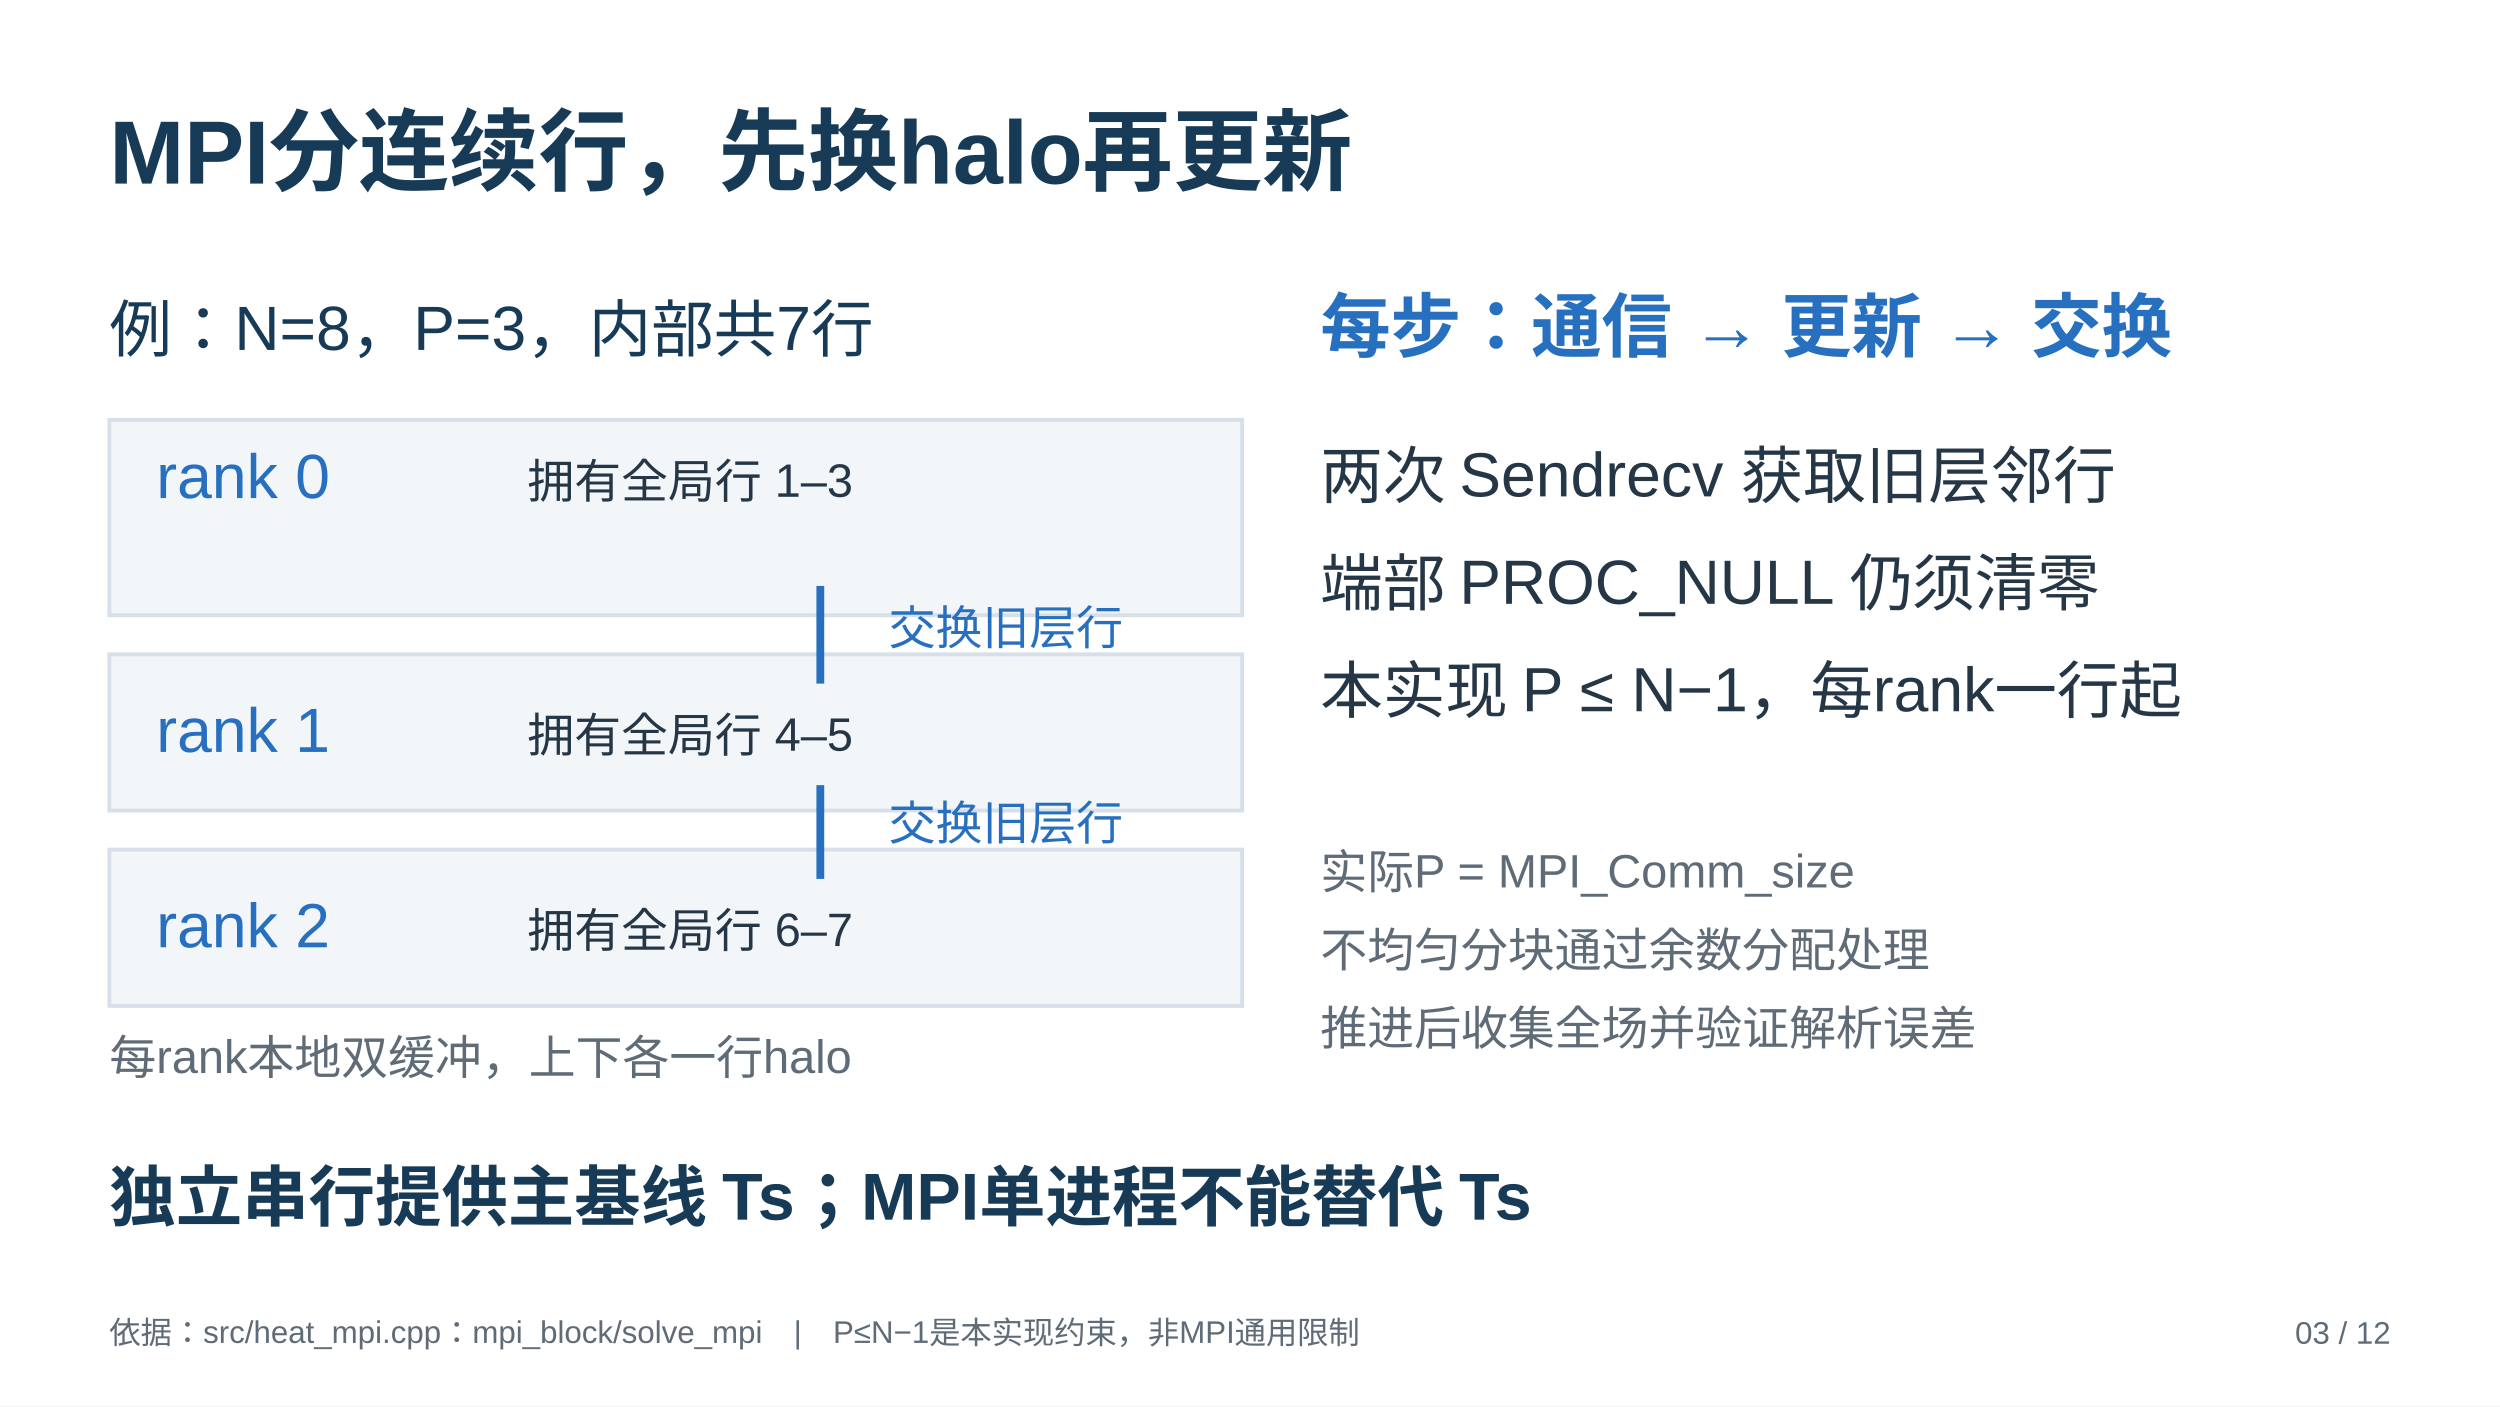
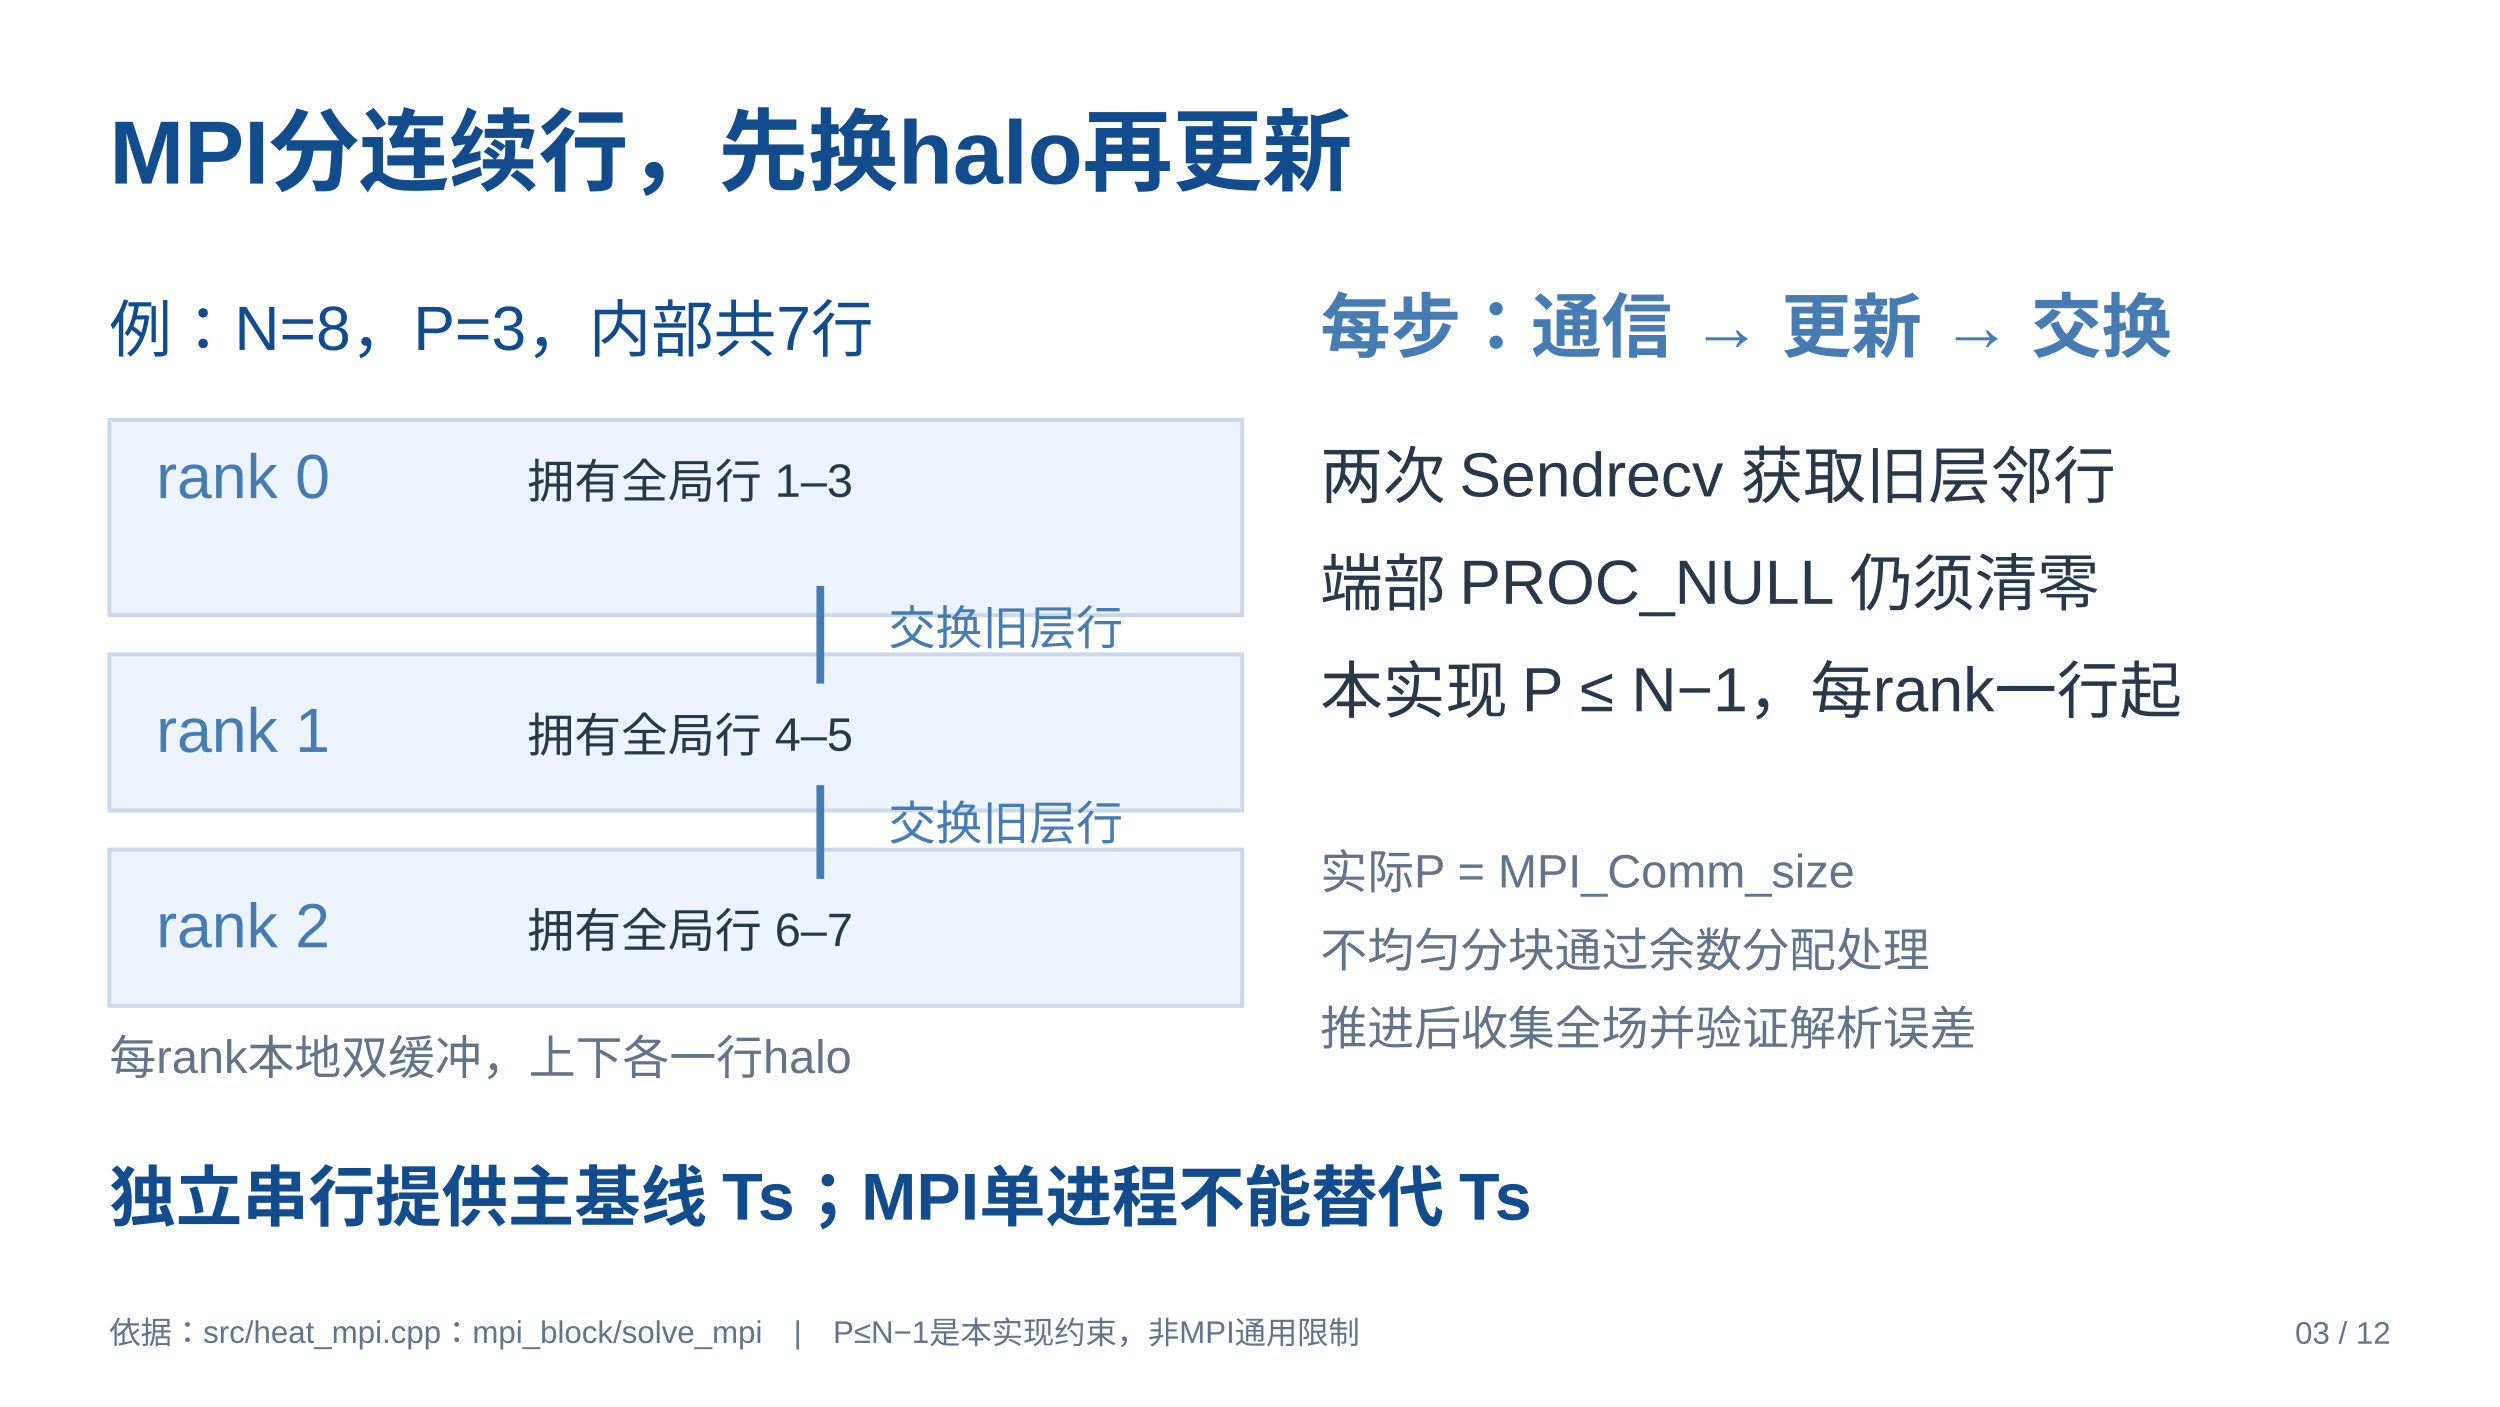
<svg xmlns="http://www.w3.org/2000/svg" viewBox="0 0 1280 720" font-family="Microsoft YaHei, Arial" font-size="32" data-pptx-page-role="content">
  <rect id="bg" data-pptx-role="background" width="1280" height="720" fill="#FFFFFF" />
-   <g id="title" data-pptx-bounds="56 35 1168 95" fill="#173B57">
+   <g id="title" data-pptx-bounds="56 35 1168 95" fill="#124C8D">
    <text x="56" y="94" font-size="46" font-weight="bold">MPI分连续行，先换halo再更新</text>
  </g>
  <g id="partition" data-pptx-bounds="56 145 580 420">
-     <text x="56" y="180" fill="#173B57">例：N=8，P=3，内部共7行</text>
-     <g fill="#F3F6F9" stroke="#D7E0E8" stroke-width="2">
+     <text x="56" y="180" fill="#124C8D">例：N=8，P=3，内部共7行</text>
+     <g fill="#EDF3FA" stroke="#CCD8E7" stroke-width="2">
      <rect x="56" y="215" width="580" height="100" />
      <rect x="56" y="335" width="580" height="80" />
      <rect x="56" y="435" width="580" height="80" />
    </g>
-     <g fill="#276FBF">
+     <g fill="#477CB3">
      <text x="80" y="255">rank 0</text>
      <text x="80" y="385">rank 1</text>
      <text x="80" y="485">rank 2</text>
    </g>
-     <g fill="#253746" font-size="24">
+     <g fill="#273848" font-size="24">
      <text x="270" y="255">拥有全局行 1–3</text>
      <text x="270" y="385">拥有全局行 4–5</text>
      <text x="270" y="485">拥有全局行 6–7</text>
    </g>
-     <g stroke="#276FBF" stroke-width="4">
+     <g stroke="#477CB3" stroke-width="4">
      <line x1="420" y1="300" x2="420" y2="350" />
      <line x1="420" y1="402" x2="420" y2="450" />
    </g>
-     <g fill="#276FBF" font-size="24">
+     <g fill="#477CB3" font-size="24">
      <text x="455" y="330">交换旧层行</text>
      <text x="455" y="430">交换旧层行</text>
    </g>
-     <text x="56" y="550" fill="#5F6B76" font-size="24">每rank本地双缓冲，上下各一行halo</text>
+     <text x="56" y="550" fill="#627487" font-size="24">每rank本地双缓冲，上下各一行halo</text>
  </g>
-   <g id="mpi-contract" data-pptx-bounds="676 145 548 420" fill="#253746">
-     <text x="676" y="180" fill="#276FBF" font-size="36" font-weight="bold">每步：通信 → 更新 → 交换</text>
+   <g id="mpi-contract" data-pptx-bounds="676 145 548 420" fill="#273848">
+     <text x="676" y="180" fill="#477CB3" font-size="36" font-weight="bold">每步：通信 → 更新 → 交换</text>
    <text x="676" y="255">两次 Sendrecv 获取旧层邻行<tspan x="676" dy="55">端部 PROC_NULL 仍须清零</tspan>
      <tspan x="676" dy="55">本实现 P ≤ N−1，每rank一行起</tspan>
    </text>
-     <text x="676" y="455" font-size="24" fill="#5F6B76">实际P = MPI_Comm_size<tspan x="676" dy="40">不均匀分块通过余数分配处理</tspan>
+     <text x="676" y="455" font-size="24" fill="#627487">实际P = MPI_Comm_size<tspan x="676" dy="40">不均匀分块通过余数分配处理</tspan>
      <tspan x="676" dy="40">推进后收集全场并验证解析误差</tspan>
    </text>
  </g>
-   <g id="baseline" data-pptx-bounds="56 585 1168 60" fill="#173B57">
+   <g id="baseline" data-pptx-bounds="56 585 1168 60" fill="#124C8D">
    <text x="56" y="625" font-size="34" font-weight="bold">独立串行提供主基线 Ts；MPI单进程不能替代 Ts</text>
  </g>
-   <g id="footer" data-pptx-role="footer" data-pptx-bounds="56 668 1168 32" fill="#5F6B76" font-size="16">
+   <g id="footer" data-pptx-role="footer" data-pptx-bounds="56 668 1168 32" fill="#627487" font-size="16">
    <text x="56" y="688">依据：src/heat_mpi.cpp：mpi_block/solve_mpi　|　P≤N−1是本实现约束，非MPI通用限制</text>
    <text x="1224" y="688" text-anchor="end">03 / 12</text>
  </g>
</svg>
